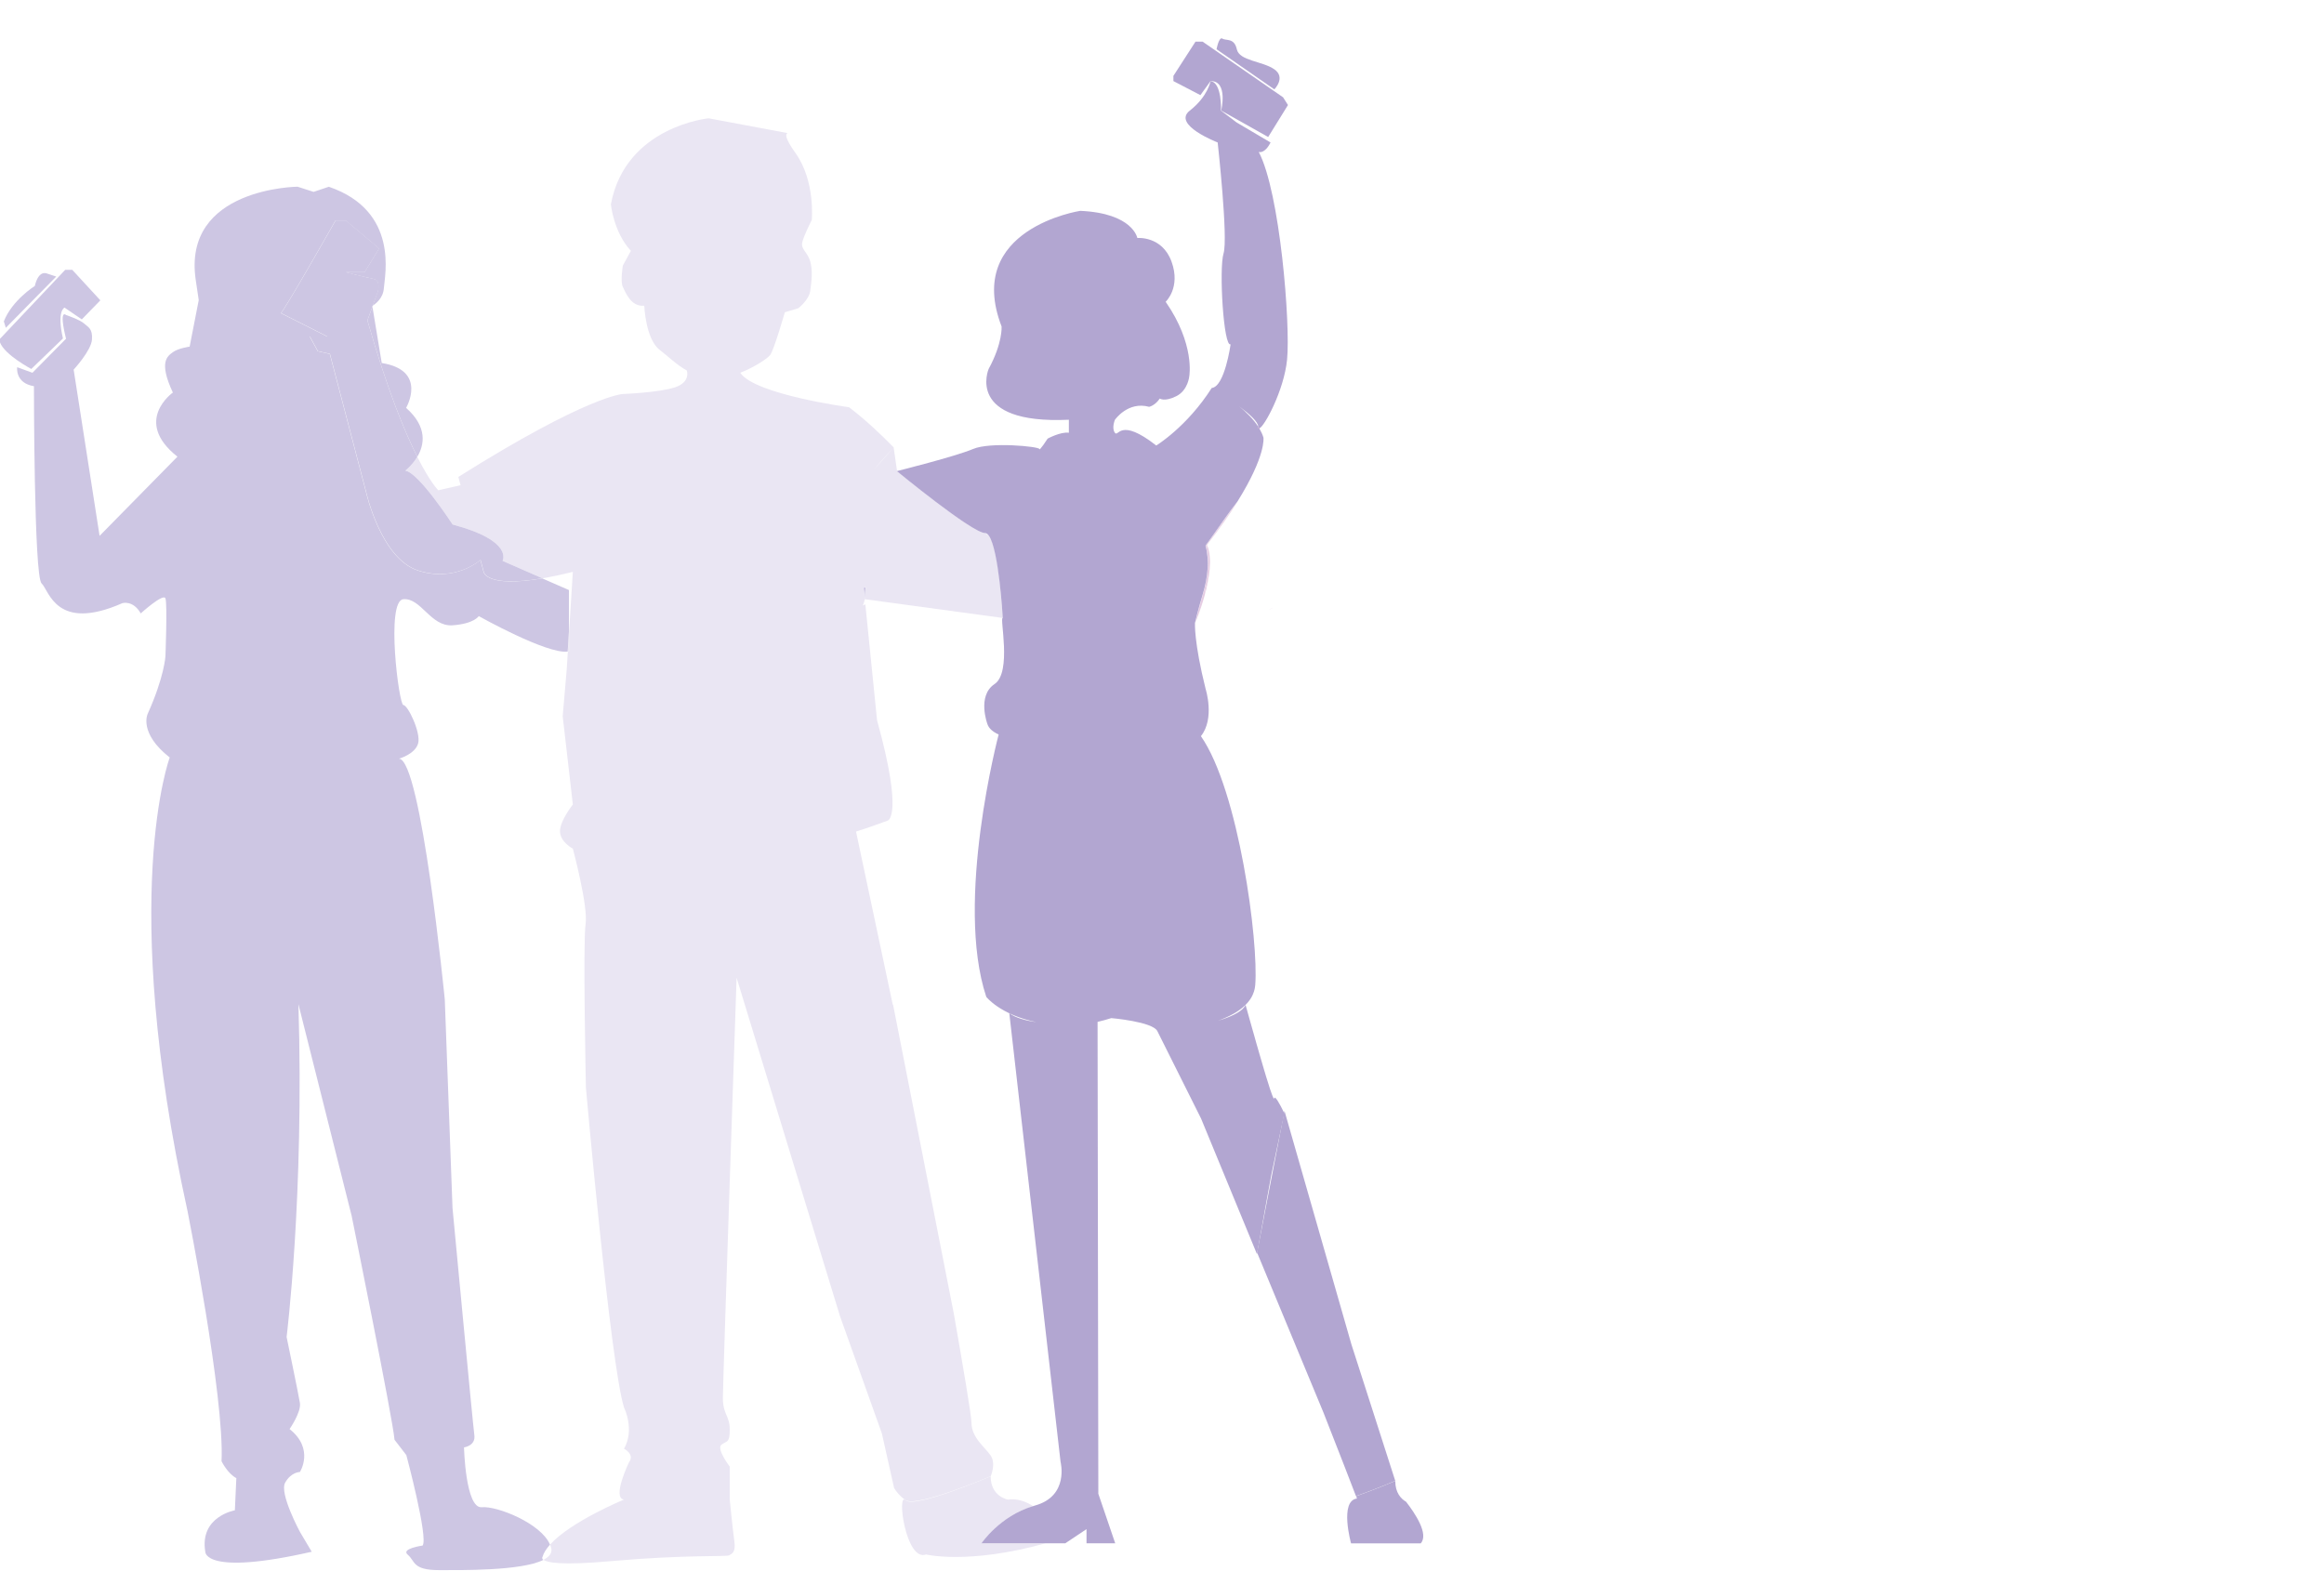
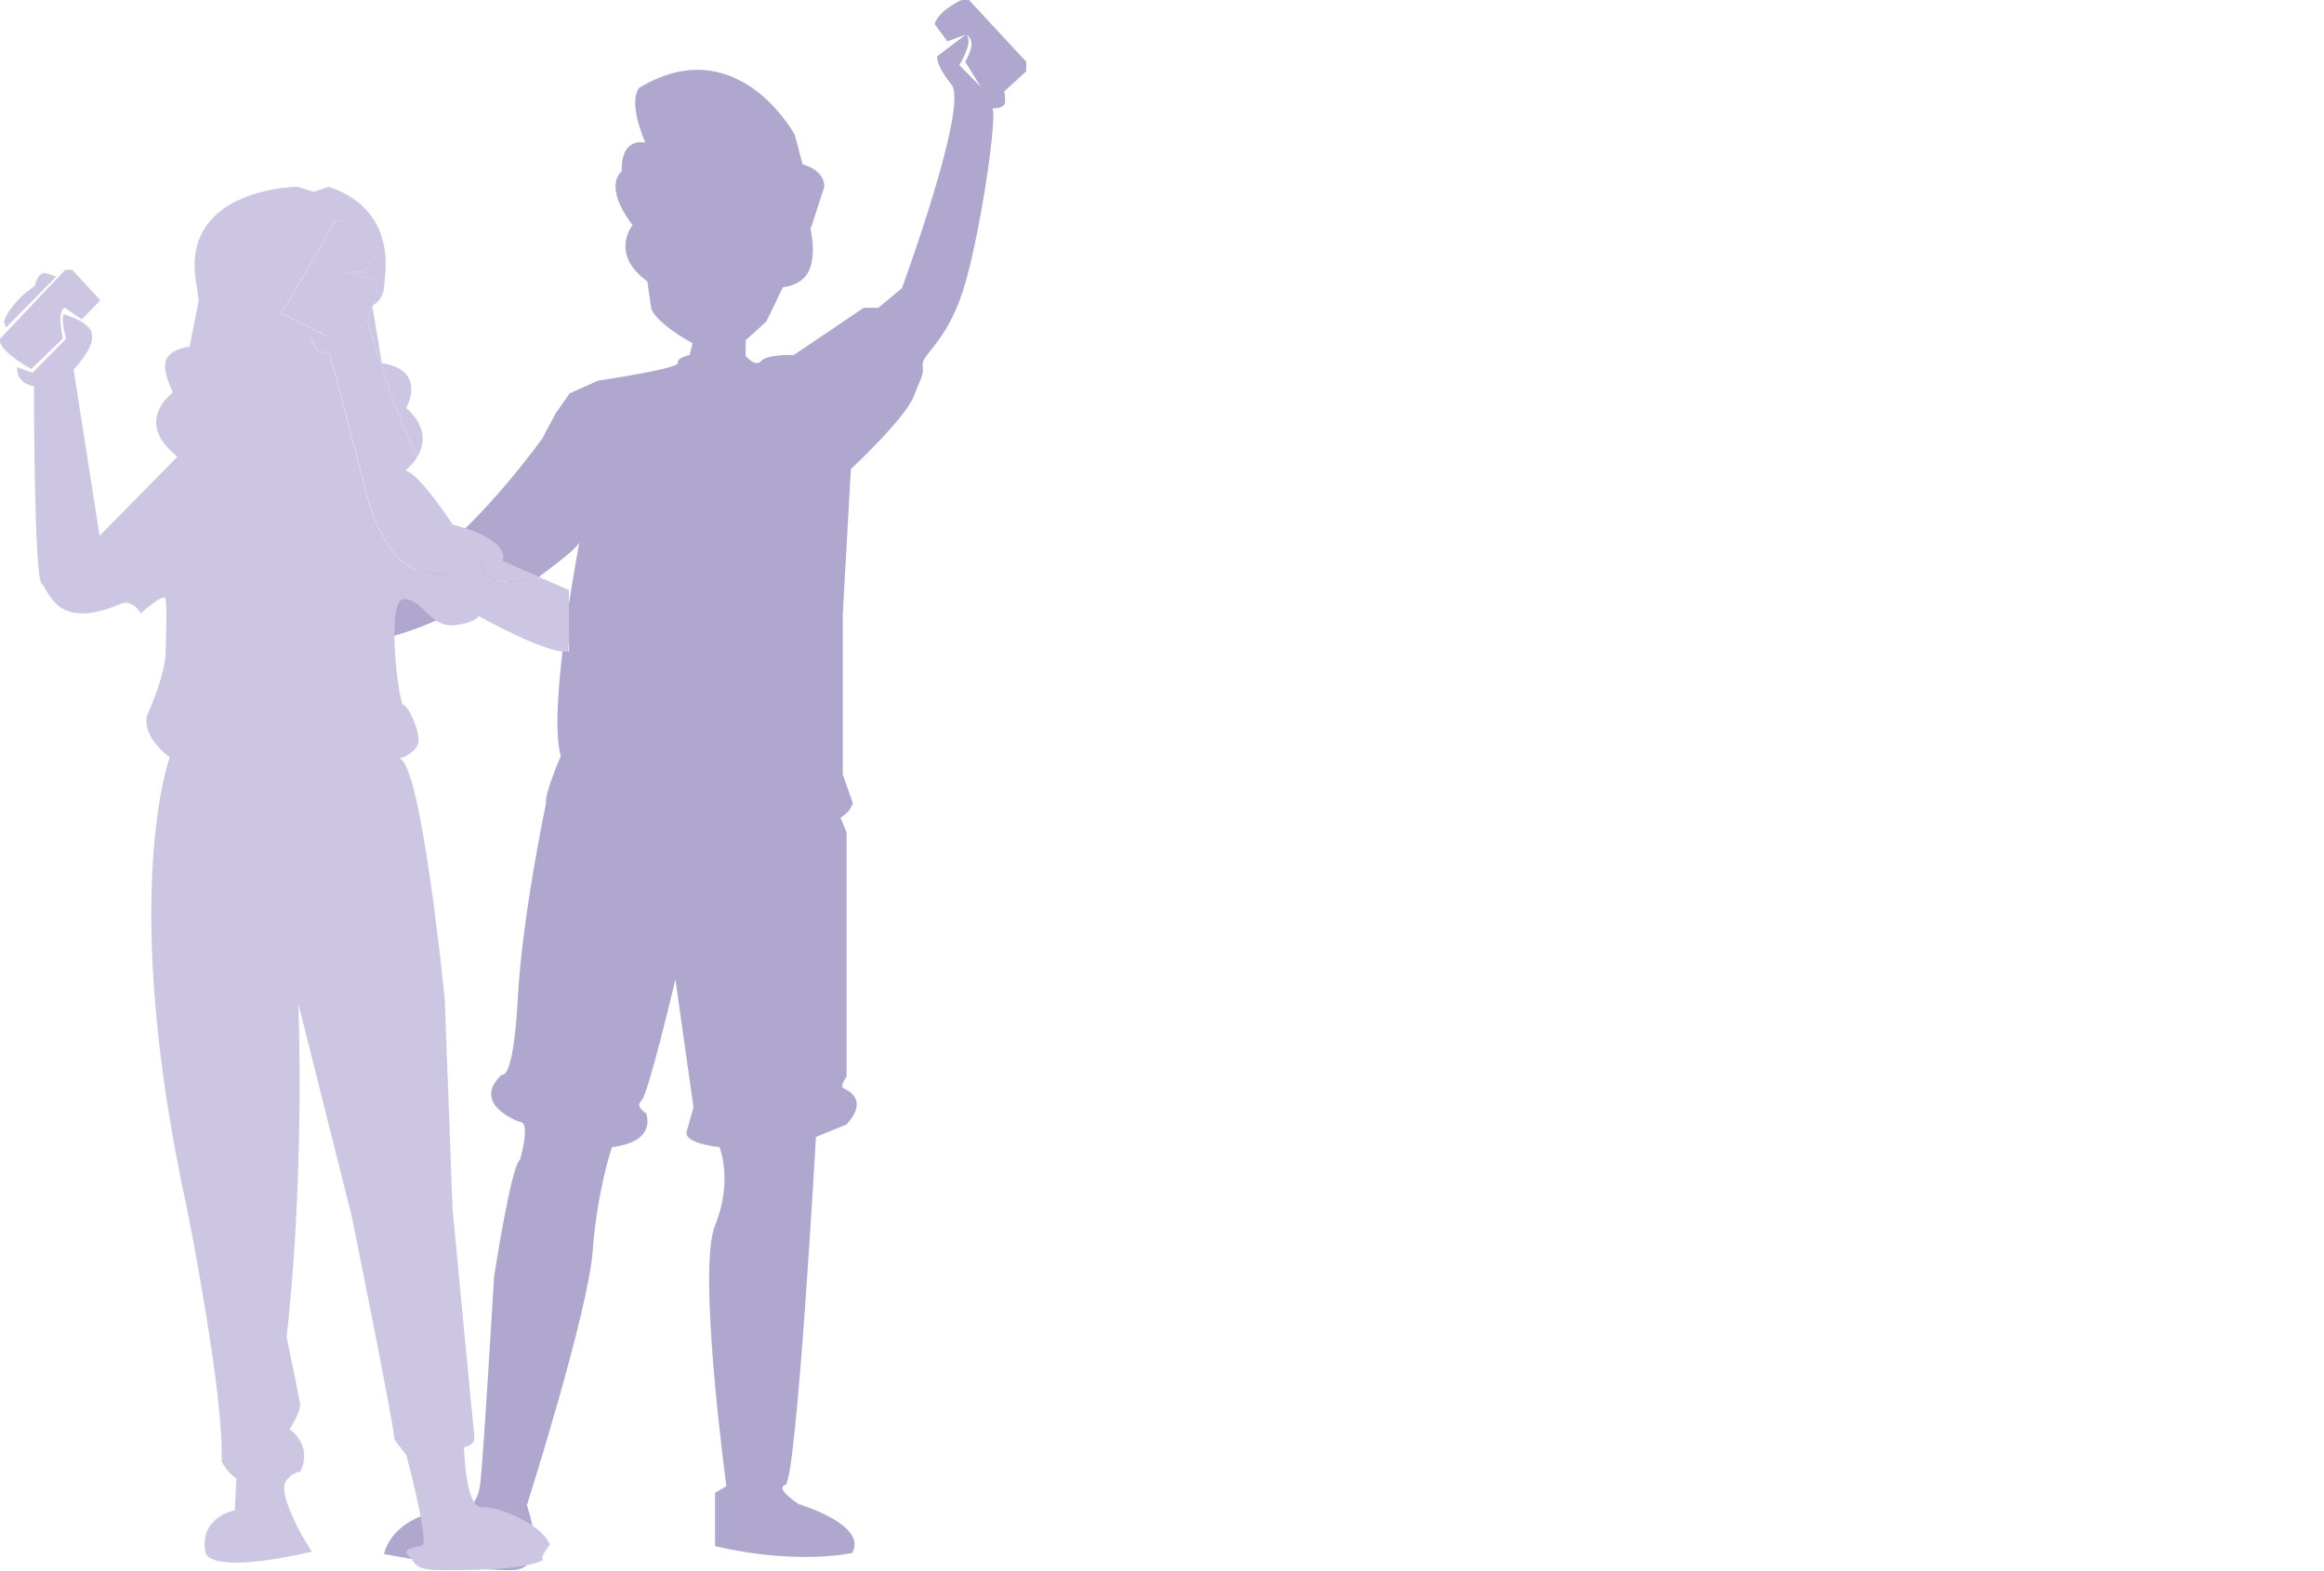
- <svg xmlns="http://www.w3.org/2000/svg" id="_3" data-name="3" viewBox="0 0 1007.21 680.5">
+ <svg xmlns="http://www.w3.org/2000/svg" id="_2" data-name="2" viewBox="0 0 1007.21 680.5">
  <defs>
    <style>
      .cls-1 {
        fill: none;
      }

      .cls-2 {
        fill: #eae6f3;
      }

      .cls-3 {
-         fill: #ee3e92;
+         fill: #b0a7ce;
      }

      .cls-4 {
        fill: #cdc6e3;
      }

      .cls-5 {
-         fill: #e5cbe2;
-       }
- 
-       .cls-6 {
        fill: #becbe8;
-       }
- 
-       .cls-7 {
-         fill: #b2a6d1;
      }
    </style>
  </defs>
-   <path class="cls-1" d="M550.14,264.06c-.21.02-.45,0-.72-.05-.14.37-.22.49-.22.49l.94-.46v.02Z" />
-   <path class="cls-1" d="M537.52,437.55c.32-.24.62-.48.92-.72-.3.24-.61.48-.92.72Z" />
-   <path class="cls-1" d="M538.75,436.58c.4-.33.78-.69,1.13-1.04-.37.35-.73.7-1.13,1.04Z" />
-   <path class="cls-1" d="M551.38,474.64s-.05-.13-.08-.22c.03.08.06.14.08.22Z" />
-   <path class="cls-1" d="M544.17,450.89c-.35-1.21-.69-2.41-1-3.57.32,1.15.65,2.34,1,3.57Z" />
-   <path class="cls-1" d="M550.2,471.23s-.05-.14-.06-.21c.03.08.05.14.06.21Z" />
-   <path class="cls-1" d="M550.6,472.44s-.03-.08-.05-.11c0,.05.03.08.05.11Z" />
+   <path class="cls-3" d="M416.67,0s-10.21,4.69-11.58,10.48l5.52,7.45,8-2.95s5.61,1.82-.29,11.77l6.67,10.81s.3-.16.96-.24c-.32.06-.64.14-.96.24l-9.25-9.38s6.7-10.65,2.85-13.2l-12.36,9.38s-1.28,2.98,6.17,12.36-21.51,88.18-21.51,88.18l-10.22,8.52h-6.39l-30.25,20.44s-11.5-.43-14.06,2.55c-2.57,2.98-6.81-2.14-6.81-2.14v-6.81l8.95-8.1,7.24-14.91s8.52-.43,11.5-7.67c2.98-7.24.43-17.46.43-17.46l5.96-18.32s.85-6.81-9.38-9.79l-3.41-12.77s-24.7-46-67.31-20.44c0,0-5.53,4.69,2.55,23.86,0,0-10.65-2.98-10.22,12.36,0,0-8.52,5.84,4.69,23.36,0,0-10.22,12.41,6.39,24.33l1.71,11.93s1.71,5.96,17.89,14.91l-1.28,5.12s-5.53,1.02-5.12,3.49-34.51,7.59-34.51,7.59l-12.36,5.53s-2.54,3.73-6,8.56l-5.83,10.96s-25.87,36.18-49.54,52.6c-1.18.73-2.44,1.47-3.75,2.2l-.29,1.08s-.49,3.51-9.57,4.05c-5.63,1.9-14.53,3.95-28.43,5.33l1.47,23.41c.13,2.1,41.83-.26,72.28-28.3,2.38,1.88,5.13,3.67,8.37,5.31,0,0,25.13-17.46,25.56-20.87,0,0-14.06,72.84-8.1,92.87,0,0-7.24,16.62-6.39,20.44,0,0-10.3,48.35-12.26,84.7-1.96,36.36-6.87,32.91-6.87,32.91-12.77,11.78,4.42,19.65,8.36,20.63,3.92.99-.49,16.22-.49,16.22-3.92,2.46-11.31,51.09-11.31,51.09,0,0-4.42,75.65-5.9,88.91-1.47,13.27-9.33,11.31-9.33,11.31-29.47,1.47-32.42,19.65-32.42,19.65,0,0,41.27,7.86,56.5,6.87,15.23-.99,5.41-28,5.41-28,0,0,26.53-83.51,28.5-110.04,1.96-26.53,8.36-45.19,8.36-45.19,20.14-2.46,14.73-14.73,14.73-14.73,0,0-4.91-2.95-1.96-5.41s14.73-52.56,14.73-52.56l7.86,55.51s-1.47,4.91-2.95,10.32c-1.47,5.41,14.24,6.87,14.24,6.87,0,0,5.9,14.73-1.96,33.9-7.86,19.17,4.91,112.99,4.91,112.99l-4.91,2.95v23.09c35.86,8.36,59.45,2.95,59.45,2.95,6.87-12.28-23.09-21.13-23.09-21.13,0,0-10.81-6.87-5.9-8.36,4.91-1.48,13.27-150.82,13.27-150.82l13.27-5.41c9.82-10.81.49-14.73-1.31-15.72-1.8-.99,1.31-4.91,1.31-4.91v-105.96l-2.62-6.33c2.69-1.69,4.54-3.78,5.33-6.31l-4.34-12.36v-69.68l3.49-62.8s23.42-21.72,27.27-31.53c3.83-9.79,4.26-8.95,3.83-13.63-.43-4.69,11.5-10.22,18.74-36.21s13.63-72.41,11.5-74.98c0,0,5.53.43,5.53-2.98s-.43-4.26-.43-4.26l9.57-8.8v-4.13L419.96,0h-3.3.02Z" />
  <path class="cls-1" d="M246.64,273.71l1.63-25.86c-5.02,1.24-9.38,2.15-13.19,2.79l11.56,5.05v18.02Z" />
-   <path class="cls-1" d="M552.29,476.06c-.02.1-.05.14-.08.16.03,0,.06-.06.08-.16Z" />
  <path class="cls-1" d="M207.55,267s-1.93,3.32-11.39,3.99c-9.46.67-13.6-11.96-21.29-11.31-7.69.65-1.93,45.86,0,45.86s7.69,11.96,6.41,16.62-8.32,6.65-8.32,6.65c9.62,0,19.87,104.37,19.87,104.37l3.35,90.4s8.82,93.73,9.46,98.39c.64,4.66-4.48,5.31-4.48,5.31,0,0,.64,26.58,7.69,25.93,6.63-.62,25.78,7,29.58,16.23,8.99-10.03,32.04-19.52,32.04-19.52-5.36-.59,2.12-16.07,2.12-16.07,2.71-3.57-2.12-5.95-2.12-5.95,4.77-8.34,0-17.86,0-17.86-5.95-19.04-16.52-138.67-16.52-138.67,0,0-1.34-63.08-.14-70.82s-5.52-32.72-5.52-32.72c0,0-5.57-2.9-5.57-7.54s5.57-11.59,5.57-11.59l-4.4-38.25,1.74-20.28.49-7.78c-9.03,1.21-38.54-15.37-38.54-15.37h-.02Z" />
-   <path class="cls-1" d="M543.12,447.19c-.43-1.51-.83-2.95-1.2-4.26.37,1.31.77,2.74,1.2,4.26Z" />
-   <path class="cls-1" d="M536.18,438.46c.3-.19.61-.4.89-.61-.29.21-.59.41-.89.61Z" />
-   <path class="cls-1" d="M542.32,432.45c.1-.16.19-.33.27-.49-.1.16-.18.33-.27.49Z" />
-   <path class="cls-1" d="M542.93,431.3c.08-.16.16-.33.22-.51-.06.18-.14.33-.22.51Z" />
-   <path class="cls-1" d="M545.03,453.95c-.1-.32-.18-.62-.27-.92.1.3.18.62.27.92Z" />
-   <path class="cls-1" d="M534.76,439.31c.3-.18.61-.35.91-.54-.3.18-.61.37-.91.54Z" />
-   <path class="cls-1" d="M547.97,464.01c-.64-2.14-1.31-4.4-1.96-6.71.67,2.3,1.32,4.58,1.96,6.71Z" />
-   <path class="cls-1" d="M543.82,428.74c.03-.14.08-.29.1-.43-.03.14-.06.29-.1.43Z" />
-   <path class="cls-1" d="M545.4,455.19s-.03-.13-.06-.21c.02.06.03.13.06.21Z" />
-   <path class="cls-1" d="M540.22,435.19c-.11.11-.21.22-.32.33.11-.11.21-.22.32-.33Z" />
-   <path class="cls-1" d="M544.67,452.66c-.16-.53-.3-1.07-.45-1.59.14.53.3,1.05.45,1.59Z" />
-   <path class="cls-1" d="M551.86,475.76c.13.27.24.4.3.41-.08-.02-.18-.16-.3-.41Z" />
-   <path class="cls-1" d="M541.62,433.54c.11-.16.22-.32.32-.46-.11.16-.21.32-.32.46Z" />
-   <path class="cls-1" d="M548.78,466.7c-.03-.11-.06-.22-.11-.35.03.13.06.22.11.35Z" />
-   <path class="cls-1" d="M548.37,465.33c-.08-.26-.14-.49-.22-.75.08.26.14.49.22.75Z" />
-   <path class="cls-1" d="M540.81,434.57c.13-.14.24-.29.35-.43-.11.14-.22.29-.35.43Z" />
-   <path class="cls-1" d="M530.03,441.56c.37-.14.75-.3,1.1-.46-.37.16-.73.3-1.1.46Z" />
-   <path class="cls-1" d="M540.09,436.23c-.03-.14-.06-.26-.1-.35.03.1.06.22.1.35Z" />
  <path class="cls-1" d="M600.03,627.41l-4.11-12.72c.27,1.99.43,3.36.43,3.95,0,3.52,1.72,6.35,3.68,8.77Z" />
  <path class="cls-1" d="M588.68,571.39c-.69-3.91-1.39-7.85-2.07-11.75.59,4.66,1.26,9.26,2.04,13.65l-2.97,9.73,10.24,31.65c-1.07-7.75-4.02-25.04-7.22-43.29l-.02.02Z" />
  <path class="cls-1" d="M604.67,632.91c-1.1-1.64-2.95-3.43-4.64-5.5l4.66,14.4c.16-.38,2.26-5.45-.02-8.88v-.02Z" />
-   <path class="cls-1" d="M529.98,441.7c-.69.22-1.39.45-2.12.65.72-.21,1.44-.43,2.12-.65Z" />
-   <path class="cls-1" d="M527.88,442.37c.56-.19,1.1-.4,1.64-.61-.54.21-1.08.41-1.64.61Z" />
-   <path class="cls-1" d="M541.49,441.33c-.48-1.71-.86-3.13-1.15-4.13.27,1,.67,2.42,1.15,4.13Z" />
-   <path class="cls-1" d="M531.7,440.86c.33-.14.67-.3.99-.46-.33.16-.65.3-.99.46Z" />
-   <path class="cls-1" d="M533.28,440.11c.32-.16.64-.32.94-.49-.3.16-.62.33-.94.49Z" />
-   <path class="cls-1" d="M543.44,430.08c.06-.16.11-.33.18-.49-.05.18-.11.33-.18.49Z" />
  <path class="cls-1" d="M434.64,267.87s-.41-7.54-1.4-15.79l1.4,15.79Z" />
  <path class="cls-1" d="M426.97,231.05h0l1.66,1.16c-.51-.73-1.07-1.16-1.66-1.16Z" />
-   <polygon class="cls-4" points="374.28 254.8 374.78 259.73 375.14 254.37 374.28 254.8" />
  <path class="cls-1" d="M387.23,193.93c-5.34,5.72-8.72,9.89-8.72,9.89l8.72-9.89Z" />
-   <path class="cls-1" d="M427.99,313.86s-4.61-12.23,3.06-17.35c7.67-5.12,2.04-29.15,3.59-28.64l-59.85-8.15c-.53,2.2-.91,2.76-.91,2.76l1.13-.54,5.07,50.26c11.59,41.73,4.64,43.47,4.64,43.47-4.64,1.77-9.23,3.35-13.78,4.78h.03l15.96,75.2.06-.37,26.36,134.07c4.03,22.95,7.65,44.35,7.65,47.25,0,6.55,5.95,10.72,8.34,14.29,2.38,3.57,0,8.93,0,8.93,0,8.93,7.51,10.11,7.51,10.11,3.97-.54,7.67.77,10.91,2.85.27-.08.53-.18.81-.26,14.97-4.1,11.11-18.93,11.11-18.93l-22.21-194.41c2.81,2.01,7.06,3.17,11.74,3.83-15.72-3.22-21.72-10.94-21.72-10.94-13.79-41.43,5.36-113.71,5.36-113.71-2.55-1.18-4.27-2.66-4.86-4.5l-.02-.02Z" />
-   <path class="cls-1" d="M539.9,435.55h0c-.37.35-.73.7-1.13,1.04-.11.1-.21.18-.32.26-.3.24-.61.48-.92.72-.14.11-.29.21-.43.3-.29.21-.59.41-.89.61-.16.11-.33.21-.51.32-.3.18-.61.37-.91.54-.18.1-.37.21-.56.3-.3.16-.62.33-.94.49l-.57.29c-.33.16-.65.3-.99.46-.19.08-.38.18-.57.26-.37.16-.73.3-1.1.46-.18.06-.33.14-.51.21-.54.21-1.08.41-1.64.61.72-.21,1.44-.43,2.12-.65,4.82-1.59,8.66-3.64,9.9-6.17l-.02-.03Z" />
-   <path class="cls-1" d="M537.16,176.09c3.09,2.54,6.14,5.53,8.24,8.8h0c.02-2.07-3.87-5.55-8.24-8.8Z" />
-   <path class="cls-1" d="M475.62,181.38c1.18-.05,2.3-.11,3.32-.14-.92.05-2.03.1-3.32.14Z" />
-   <path class="cls-1" d="M637.36,647.93v-14.29s5.95-7.73,3.57-9.52c-2.38-1.79-3.57-.59-3.57-6.55s2.98-6.55,2.98-13.68-5.95-182.12-5.95-182.12l-45.7,149.61c3.21,18.26,6.16,35.54,7.22,43.29l4.11,12.72c1.69,2.07,3.54,3.86,4.64,5.5,2.28,3.43.19,8.5.02,8.88l1.82,5.61s1.23,1.37,2.84,3.44c1.53.89,2.84,1.1,2.84,1.1,11.67-1.61,21.05,12.84,23.04,16.15,0-.62.03-1.36.16-2.25.73-5.12,1.98-17.92,1.98-17.92v.02Z" />
-   <path class="cls-6" d="M537.75,34.34l3,.56s-1.99-1-3-.56Z" />
-   <path class="cls-3" d="M483.23,181.94c.1-.05.18-.08.27-.11-.16.06-.27.11-.27.11Z" />
-   <path class="cls-3" d="M545.86,185.64c-.14-.24-.3-.49-.46-.73,0,.57.16.81.46.73Z" />
-   <path class="cls-3" d="M517.22,314.21c-.57-.83-1.08-1.56-1.51-2.18.49.7,1,1.45,1.51,2.18Z" />
-   <path class="cls-3" d="M520.11,318.37c-.29-.4-.69-.97-1.15-1.64.35.51.75,1.07,1.15,1.64Z" />
  <path class="cls-4" d="M161.41,132.91l.16-.43c-.13.08-.21.11-.21.11l.05.32h0Z" />
-   <g>
-     <path class="cls-2" d="M392.45,650.19c-3.94-3.76.11,26.82,8.9,23.52,0,0,18.24,4.48,51.73-4.82h-27.65s7.89-11.8,22.34-16.11c-3.24-2.1-6.94-3.41-10.91-2.85,0,0-7.51-1.2-7.51-10.11,0,0-32.96,14.14-36.9,10.38v-.02Z" />
-     <path class="cls-2" d="M264.73,88.43s1.16,12.17,8.69,20.28l-3.48,6.38s-1.16,6.95,0,9.28c1.16,2.31,3.48,8.69,9.28,8.12,0,0,.57,14.49,6.67,19.14,3.87,2.95,7.18,6.38,11.75,8.93,0,0,1.87,4.99-5.09,7.3-6.95,2.31-22.61,2.9-22.61,2.9,0,0-15.07.57-71.29,35.94l.96,3.59-9.66,2.2s-3.44-3.3-9.11-14.51c-2.22,3.73-5.2,6.01-5.2,6.01,5.79.7,20.51,23.33,20.51,23.33,26.65,7.06,21.64,15.75,21.64,15.75l17.29,7.57c3.81-.64,8.15-1.55,13.19-2.79l-1.63,25.86v8.58c-.18.05-.37.06-.54.08l-.49,7.78-1.74,20.28,4.4,38.25s-5.57,6.95-5.57,11.59,5.57,7.54,5.57,7.54c0,0,6.71,24.99,5.52,32.72s.14,70.82.14,70.82c0,0,10.57,119.63,16.52,138.67,0,0,4.77,9.52,0,17.86,0,0,4.83,2.38,2.12,5.95,0,0-7.48,15.47-2.12,16.07,0,0-23.04,9.49-32.04,19.52.24.57.41,1.15.53,1.72.4,2.04-.96,3.64-3.4,4.88,1.56,1.18,7.53,2.5,28.89.61,32.94-2.93,50.52-1.83,51.62-2.57s2.93-1.1,2.2-6.22c-.73-5.12-1.98-17.92-1.98-17.92v-14.29s-5.95-7.73-3.57-9.52c2.38-1.79,3.57-.59,3.57-6.55s-2.98-6.55-2.98-13.68,5.95-182.12,5.95-182.12l44.81,146.67,18.15,50.82,5.29,23.63c.86,1.48,2.39,3.51,4.98,5.29,4.77,3.3,36.9-10.38,36.9-10.38,0,0,2.38-5.36,0-8.93-2.38-3.57-8.34-7.73-8.34-14.29,0-2.9-3.62-24.3-7.65-47.25l-26.36-134.07-.06.37-15.96-75.2h-.03c4.53-1.44,9.12-3.03,13.78-4.78,0,0,6.95-1.74-4.64-43.47l-5.07-50.26-1.13.54s.37-.56.91-2.76l-.49-4.93.86-.43-.35,5.36,59.85,8.15-1.4-15.79c-.96-8.07-2.46-16.79-4.61-19.87l-1.66-1.16c-5.63,0-38.24-26.85-38.24-26.85l-1.48-10.27-8.72,9.89s3.38-4.16,8.72-9.89c-5.47-5.61-12.25-12.02-19.33-17.4,0,0-40.93-5.53-47.14-14.94h-.03c6.46-2.52,11.93-6.3,12.96-7.67,1.74-2.31,6.38-18.55,6.38-18.55l5.8-1.74s4.64-3.48,5.21-7.54,1.16-8.69,0-12.76c-1.16-4.05-4.05-5.21-3.48-8.12s4.15-9.85,4.15-9.85c0,0,1.64-16.81-7.05-28.99-4.46-6.25-4.5-8.21-3.46-8.66l-34.2-6.41s-35.94,3.48-42.32,37.11l-.03.03Z" />
-   </g>
-   <path class="cls-6" d="M552.21,476.21s-.03-.02-.03-.03l.03.03Z" />
-   <path class="cls-6" d="M541.92,442.91c-.16-.56-.3-1.08-.45-1.58.14.51.29,1.04.45,1.58Z" />
-   <path class="cls-6" d="M540.35,437.2c-.11-.38-.19-.72-.27-.97.06.26.16.57.27.97Z" />
-   <path class="cls-6" d="M548.14,464.6c-.06-.19-.11-.38-.18-.57.06.19.11.38.18.57Z" />
-   <path class="cls-6" d="M544.22,451.08s-.03-.13-.05-.18c.02.06.03.13.05.18Z" />
-   <path class="cls-6" d="M550.14,471.03c-.41-1.28-.88-2.74-1.36-4.32.48,1.58.94,3.05,1.36,4.32Z" />
-   <path class="cls-6" d="M548.67,466.35c-.1-.33-.21-.69-.3-1.02.1.33.21.69.3,1.02Z" />
-   <path class="cls-6" d="M544.76,453.01c-.03-.11-.06-.24-.1-.35.03.11.06.24.1.35Z" />
-   <path class="cls-6" d="M545.34,455c-.1-.35-.19-.7-.3-1.05.1.35.19.7.3,1.05Z" />
-   <path class="cls-6" d="M546.01,457.3c-.21-.7-.4-1.4-.61-2.1.21.7.4,1.4.61,2.1Z" />
-   <path class="cls-6" d="M551.86,475.76c-.13-.26-.29-.65-.48-1.13.18.46.33.86.48,1.13Z" />
-   <path class="cls-6" d="M551.3,474.42c-.21-.56-.45-1.23-.7-1.98.26.77.49,1.44.7,1.98Z" />
-   <path class="cls-6" d="M543.17,447.33s-.03-.1-.05-.14c0,.05.03.1.05.14Z" />
-   <path class="cls-6" d="M550.57,472.32c-.11-.33-.24-.7-.35-1.08.13.38.24.75.35,1.08Z" />
-   <path class="cls-6" d="M535.69,438.77c.18-.11.33-.21.51-.32-.16.11-.33.21-.51.32Z" />
-   <path class="cls-6" d="M542.61,431.96c.11-.22.22-.43.33-.65-.11.22-.21.45-.33.65Z" />
-   <path class="cls-6" d="M541.94,433.07c.14-.21.27-.41.4-.62-.13.21-.26.41-.4.62Z" />
-   <path class="cls-6" d="M543.17,430.79c.1-.24.19-.48.27-.72-.08.24-.18.48-.27.72Z" />
-   <path class="cls-6" d="M541.16,434.13c.16-.19.32-.4.46-.59-.14.21-.3.4-.46.59Z" />
-   <path class="cls-6" d="M543.6,429.58c.08-.27.14-.56.21-.85-.06.29-.13.57-.21.85Z" />
-   <path class="cls-6" d="M539.9,435.55h0s.03.13.1.33c-.05-.21-.1-.33-.1-.33h0Z" />
-   <path class="cls-6" d="M540.22,435.19c.19-.21.4-.41.59-.64-.19.21-.38.43-.59.64Z" />
-   <path class="cls-6" d="M543.92,428.29c.08-.43.14-.88.19-1.34-.03.46-.1.91-.19,1.34Z" />
-   <path class="cls-6" d="M532.71,440.39l.57-.29-.57.29Z" />
-   <path class="cls-6" d="M531.13,441.11c.19-.08.38-.18.57-.26-.19.08-.38.18-.57.26Z" />
-   <path class="cls-6" d="M534.22,439.61c.19-.1.37-.21.56-.3-.18.1-.37.21-.56.3Z" />
-   <path class="cls-6" d="M529.52,441.76c.18-.06.33-.14.51-.21-.18.06-.33.14-.51.21Z" />
-   <path class="cls-6" d="M539.9,435.55c-1.24,2.54-5.1,4.56-9.9,6.17,4.82-1.59,8.66-3.64,9.9-6.17h0Z" />
-   <path class="cls-6" d="M537.08,437.86c.14-.1.29-.21.43-.3-.14.11-.29.21-.43.3Z" />
-   <path class="cls-6" d="M538.43,436.84c.11-.08.22-.18.32-.26-.11.1-.21.18-.32.26Z" />
-   <path class="cls-6" d="M464.09,181.91c.48-.02.96-.05,1.42-.06-.57.03-1.05.05-1.42.06Z" />
-   <path class="cls-6" d="M479.06,181.22c.57-.03,1.08-.05,1.53-.06-.46.02-.97.05-1.53.06Z" />
-   <path class="cls-6" d="M465.64,181.83c.72-.03,1.39-.06,2.06-.1-.77.03-1.45.06-2.06.1Z" />
-   <path class="cls-6" d="M515.71,312.03c-.61-.88-1.08-1.56-1.45-2.09.4.57.91,1.29,1.45,2.09Z" />
-   <path class="cls-6" d="M520.57,319.03s-.06-.1-.11-.16c.06.1.11.16.11.16Z" />
-   <path class="cls-5" d="M523.12,253.04c-.62,1.45-.75,3-1,4.93,1.98-7.21,3.44-16.06,1-21.8,0,0,1.53,13.3,0,16.89v-.02Z" />
-   <path class="cls-5" d="M551.46,263.41c-.35.33-.72.54-1.13.56l-.18.1c.89-.08,1.31-.64,1.31-.64v-.02Z" />
-   <path class="cls-5" d="M536.49,217.21l-13.36,18.94c5.64-7.29,10-13.55,13.36-18.94Z" />
-   <path class="cls-5" d="M521.32,257.68c-2.01,6.63-3.32,12.25-3.32,12.25,0,0,2.28-5.26,4.11-11.96.26-1.93.38-3.48,1-4.93,1.53-3.59,0-16.89,0-16.89l13.36-18.94c-4.21,5.26-8.55,11.91-13.92,19.25,1.79,6.27,1.04,13.7-1.24,21.21v.02Z" />
+   <path class="cls-5" d="M464.09,181.91c.48-.02.96-.05,1.42-.06-.57.03-1.05.05-1.42.06Z" />
+   <path class="cls-5" d="M465.64,181.83c.72-.03,1.39-.06,2.06-.1-.77.03-1.45.06-2.06.1Z" />
  <path class="cls-4" d="M180.86,197.98c3.01-5.09,4.58-12.85-4.86-21.21,0,0,9.54-16.26-10.56-19.44l-4.03-24.43-2.17,5.96c8.56,29.96,16.14,48.25,21.62,59.11Z" />
  <path class="cls-2" d="M246.64,282.29v-8.58l-.54,8.66c.19-.03.38-.05.54-.08h0Z" />
  <path class="cls-4" d="M162.12,120.9c-2.9-.57-12.17-2.9-12.17-2.9h8.08l6.31-10.33-14.38-12.1h-4.53s-22.9,40.39-23.7,40.09c.7.29,20.12,10.16,20.12,10.16h-7.54l3.48,6.38,5.21,1.16,15.66,59.7s6.38,28.99,22.61,34.2c16.23,5.21,27.01-4.61,27.01-4.61h0l1.39,5.2s.96,6.94,25.42,2.79l-17.29-7.57s5.01-8.69-21.64-15.75c0,0-14.72-22.63-20.51-23.33,0,0,2.98-2.28,5.2-6.01-5.49-10.86-13.06-29.15-21.62-59.11l2.17-5.96-.05-.32s.08-.05.21-.11l2.31-6.36s1.16-4.64-1.74-5.21l-.03.02Z" />
  <g>
    <path class="cls-4" d="M129.15,80.91s-50.28.35-44.31,40.49c.51,3.4.94,6.27,1.29,8.67l-3.94,20.16s-4.96.69-7.27,2.41c-2.31,1.72-6.28,4.11,0,17.49,0,0-17.52,12.36,1.98,27.79l-33.74,34.32-11.24-72.04s7.61-8.23,7.94-13.04c.33-4.8-1.66-5.33-3.3-6.86-1.88-1.75-7.94-3.78-7.94-3.78,0,0-3.3-3.09,0,10.29l-14.56,14.75-6.62-2.41s-.99,6.86,7.27,8.23c0,0,0,82.34,3.3,85.44s6.28,21.27,35.05,8.58c0,0,4.62-1.39,7.94,4.45,0,0,9.82-8.91,10.7-6.51s0,25.05,0,25.05c0,0-.45,8.91-7.72,25.05,0,0-3.97,8.23,9.58,18.86,0,0-22.37,59.72,7.73,196.65,0,0,16.03,80.43,14.73,108.35,0,0,2.57,5.31,6.41,7.32l-.64,13.95s-15.37,2.66-12.82,17.96c0,0-.64,10.64,46.13,0l-5.12-8.64s-8.98-16.62-6.41-21.27c2.57-4.66,6.41-4.66,6.41-4.66,0,0,6.41-9.97-4.48-18.61,0,0,5.12-7.32,4.48-11.31s-5.77-28.59-5.77-28.59c0,0,7.69-61.15,5.12-144.25l23.07,91.74s17.94,88.4,18.58,97.05l5.12,6.65s9.62,35.89,7.05,39.21c0,0-9.62,1.32-6.41,3.99s1.93,6.65,13.46,6.65c9.17,0,35.77.41,45.3-4.43-.85-.64-.4-1.23-.4-1.23.49-1.77,1.66-3.59,3.27-5.37-3.81-9.22-22.95-16.85-29.58-16.23-7.05.67-7.69-25.93-7.69-25.93,0,0,5.12-.67,4.48-5.31-.64-4.66-9.46-98.39-9.46-98.39l-3.35-90.4s-10.25-104.37-19.87-104.37c0,0,7.05-1.99,8.32-6.65s-4.48-16.62-6.41-16.62-7.69-45.21,0-45.86c7.69-.65,11.83,11.96,21.29,11.31,9.46-.67,11.39-3.99,11.39-3.99,0,0,29.52,16.58,38.54,15.37l.54-8.66v-18l-11.56-5.05c-24.45,4.15-25.42-2.79-25.42-2.79l-1.39-5.2h0s-10.78,9.84-27.01,4.61c-16.23-5.21-22.61-34.2-22.61-34.2l-15.66-59.7-5.21-1.16-3.48-6.38h7.54s-19.41-9.87-20.12-10.16c.81.3,23.7-40.09,23.7-40.09h4.53l14.38,12.1-6.31,10.33h-8.08s9.28,2.31,12.17,2.9c2.9.57,1.74,5.21,1.74,5.21l-2.31,6.36c.92-.56,4.61-3.03,4.9-7.65.33-5.29,6.81-33.41-23.86-43.92l-6.59,2.22-6.89-2.22.11-.03Z" />
    <path class="cls-4" d="M27.28,146.68c-2.77-12.07.69-13.36.69-13.36l7.48,5.1,8.04-8.26-12.18-13.22h-3.05L0,146.83v1.58c2.07,5.45,13.57,11.5,13.57,11.5l13.71-13.22h0Z" />
    <path class="cls-4" d="M20.24,118.52s-3.46-1.69-5.15,5.41c0,0-9.85,6.16-13.43,15.37l.86,2.77,21.86-22.21-4.15-1.36v.02Z" />
  </g>
-   <g>
-     <path class="cls-7" d="M527.22,21.33l25.07,17.4s5.12-5.12,0-8.69c-5.12-3.59-15.15-3.59-16.26-8.69s-4.7-3.59-6.23-4.61-2.55,4.61-2.55,4.61l-.02-.02Z" />
-     <path class="cls-7" d="M588.09,649.46c-7.67,1.02-2.55,19.44-2.55,19.44h30.19c3.62-3.97-2.47-13.06-6.36-18.05-2.14-1.24-4.67-3.81-4.67-9.01,0,0-8.24,3.54-16.98,6.6.26.65.4,1.02.4,1.02h-.02Z" />
-     <path class="cls-7" d="M518.1,18.08l-9.55,14.8v2.26l11.7,6.09,4.4-6.09c7.75-.13,4.61,12.79,4.61,12.79l20.36,11.45,8.58-13.86-2.12-3.35-34.86-24.11h-3.11l-.02.02Z" />
-     <path class="cls-7" d="M524.65,35.14s-1.12,6.65-8.99,12.79c-7.88,6.14,12.07,13.81,12.07,13.81,0,0,4.61,41.43,2.55,48.08-2.04,6.65,0,40.92,3.06,39.39,0,0-2.55,18.42-8.18,18.93-10.75,16.89-24.05,24.94-24.05,24.94-15.85-12.41-16.36-3.46-17.91-5.5-1.53-2.04,0-5.63,0-5.63,0,0,5.63-8.18,14.83-5.63,0,0,2.55-.51,4.61-3.59,0,0,2.04,1.53,7.16-1.02s5.63-8.69,5.63-8.69c0,0,2.55-13.81-10.24-32.23,0,0,6.65-6.14,2.55-17.4-4.1-11.26-14.83-10.24-14.83-10.24,0,0-1.88-10.75-24.73-11.77,0,0-50.47,7.67-34.09,50.13,0,0,.51,7.16-5.63,18.42,0,0-10.24,24.05,34.78,21.99v5.63c-3.59-.51-9.2,2.55-9.2,2.55,0,0-3.59,5.57-3.59,4.5s-21.29-3.19-28.75,0c-7.45,3.19-33.01,9.58-33.01,9.58,0,0,32.61,26.84,38.24,26.85h0c.59,0,1.15.43,1.66,1.16,2.15,3.08,3.65,11.8,4.61,19.87.97,8.26,1.4,15.79,1.4,15.79-1.53-.51,4.1,23.54-3.59,28.64-7.67,5.12-3.06,17.35-3.06,17.35.59,1.83,2.31,3.32,4.86,4.5,0,0-19.14,72.27-5.36,113.71,0,0,6,7.72,21.72,10.94-4.67-.65-8.93-1.82-11.74-3.83l22.21,194.41s3.87,14.83-11.11,18.93c-.27.08-.54.18-.81.26-14.45,4.31-22.34,16.11-22.34,16.11h36.31l9.2-6.14v6.14h12.44l-7.32-21.48-.33-204.51c1.87-.43,3.86-.96,5.96-1.63,0,0,17.91,1.53,19.95,5.63l18.93,37.86,24.24,58.79c3.41-19.06,6.22-34.36,6.22-34.36l5.66-26.65c-2.2-4.56-4.16-7.89-4.39-6.49-.02.1-.05.14-.08.16,0,0-.03-.02-.03-.03-.08-.02-.18-.16-.3-.41-.13-.26-.29-.65-.48-1.13-.03-.08-.05-.13-.08-.22-.21-.56-.45-1.23-.7-1.98,0-.05-.03-.08-.05-.11-.11-.33-.24-.7-.35-1.08-.03-.08-.05-.14-.06-.21-.41-1.28-.88-2.74-1.36-4.32-.03-.11-.06-.22-.11-.35-.1-.33-.21-.69-.3-1.02-.08-.26-.14-.49-.22-.75-.06-.19-.11-.38-.18-.57-.64-2.14-1.31-4.4-1.96-6.71-.21-.7-.4-1.4-.61-2.1-.02-.06-.03-.13-.06-.21-.1-.35-.19-.7-.3-1.05-.1-.32-.18-.62-.27-.92-.03-.11-.06-.24-.1-.35-.14-.53-.3-1.07-.45-1.59-.02-.06-.03-.13-.05-.18-.35-1.21-.69-2.41-1-3.57,0-.05-.03-.1-.05-.14-.43-1.51-.83-2.95-1.2-4.26-.16-.56-.3-1.08-.45-1.58-.48-1.71-.86-3.13-1.15-4.13-.11-.38-.19-.72-.27-.97-.03-.14-.06-.26-.1-.35-.05-.21-.1-.33-.1-.33h0c-1.24,2.54-5.1,4.56-9.9,6.17-.69.22-1.39.45-2.12.65.56-.19,1.1-.4,1.64-.61.18-.06.33-.14.51-.21.37-.14.75-.3,1.1-.46.19-.08.38-.18.57-.26.33-.14.67-.3.99-.46l.57-.29c.32-.16.64-.32.94-.49.19-.1.37-.21.56-.3.3-.18.61-.35.91-.54.18-.1.33-.21.51-.32.3-.19.61-.4.89-.61.14-.1.29-.21.43-.3.32-.24.62-.48.92-.72.11-.08.22-.18.32-.26.4-.33.78-.69,1.13-1.04h0c.11-.11.21-.22.32-.33.19-.21.4-.41.59-.64.13-.14.24-.29.35-.43.16-.19.32-.4.46-.59.11-.16.22-.32.32-.46.14-.21.27-.41.4-.62.1-.16.19-.33.27-.49.11-.22.22-.43.33-.65.08-.16.16-.33.22-.51.1-.24.19-.48.27-.72.06-.16.11-.33.18-.49.08-.27.14-.56.21-.85.03-.14.08-.29.1-.43.08-.43.14-.88.19-1.34,1.53-18.93-7.16-84.4-23.54-107.92,0,0-.05-.06-.11-.16.03.05.06.1.11.16,6.14-7.67,2.04-20.46,2.04-20.46-5.12-20.46-4.61-28.64-4.61-28.64,0,0,1.29-5.6,3.32-12.25,2.28-7.53,3.03-14.94,1.24-21.21,5.37-7.34,9.71-13.98,13.92-19.25,12.45-19.98,11.19-27.6,11.19-27.6-.41-1.36-1.04-2.69-1.8-3.99-.29.08-.46-.14-.46-.73-2.12-3.27-5.17-6.28-8.24-8.8,4.37,3.25,8.26,6.73,8.24,8.8h0c.16.24.3.49.46.73,2.09-.54,10.7-16.33,12.04-29.77,1.53-15.34-3.06-72.63-12.28-90.03,0,0,2.55,1.02,5.12-4.1l-14.73-8.69-6.75-5.12s.51-12.28-4.61-12.79l.05.02ZM480.6,181.16c-.45.02-.96.05-1.53.06.54-.03,1.05-.05,1.53-.06ZM478.94,181.22c-1.02.05-2.14.1-3.32.14,1.28-.06,2.39-.11,3.32-.14ZM467.7,181.75c-.65.03-1.34.06-2.06.1.61-.03,1.29-.06,2.06-.1ZM465.51,181.85c-.46.02-.94.05-1.42.06.37-.02.85-.03,1.42-.06ZM520.11,318.37c-.4-.57-.78-1.13-1.15-1.64.46.67.86,1.24,1.15,1.64ZM515.71,312.03c.43.62.94,1.36,1.51,2.18-.51-.73-1.04-1.48-1.51-2.18-.54-.78-1.05-1.5-1.45-2.09.37.53.85,1.21,1.45,2.09Z" />
-     <path class="cls-7" d="M573.8,612.76c6.38,16.18,12.29,31.53,13.87,35.64,8.75-3.05,17-6.6,17-6.6,0,0,0-.02.02-.03l-4.66-14.5-4.11-12.81-10.24-31.86-28.99-101.15-11.88,61.42,29.01,69.91-.02-.02Z" />
-   </g>
</svg>
